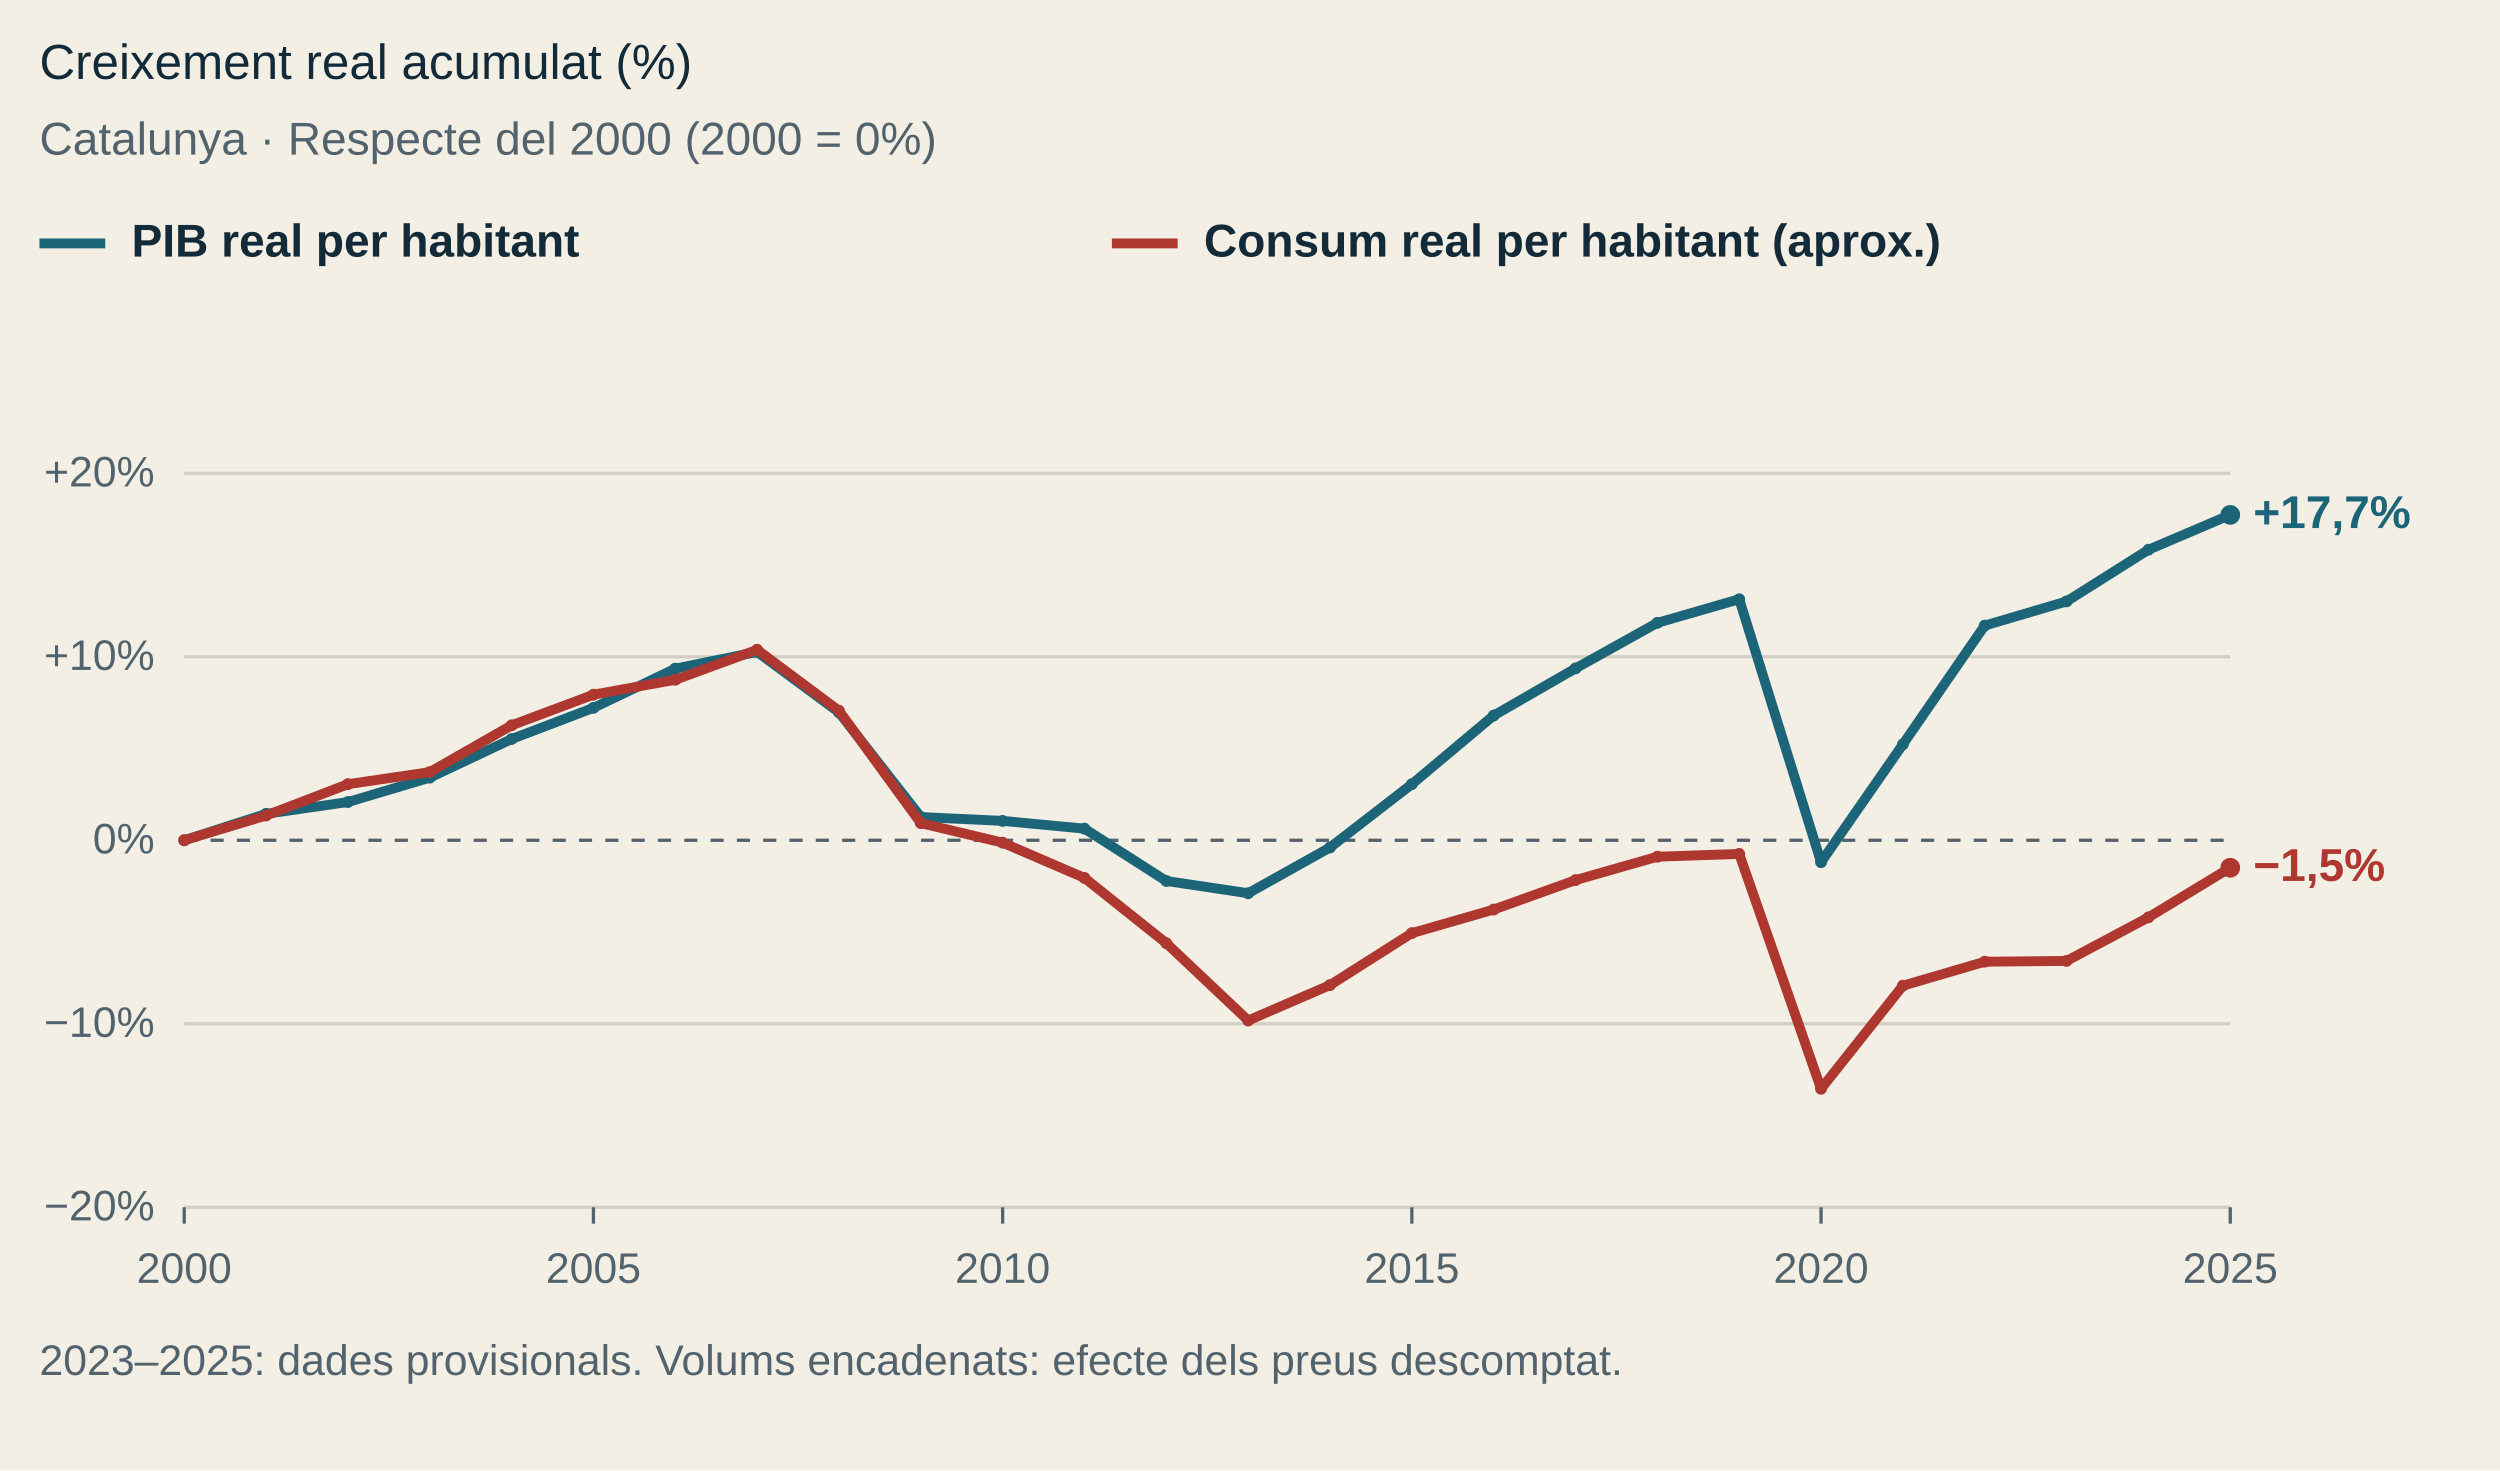
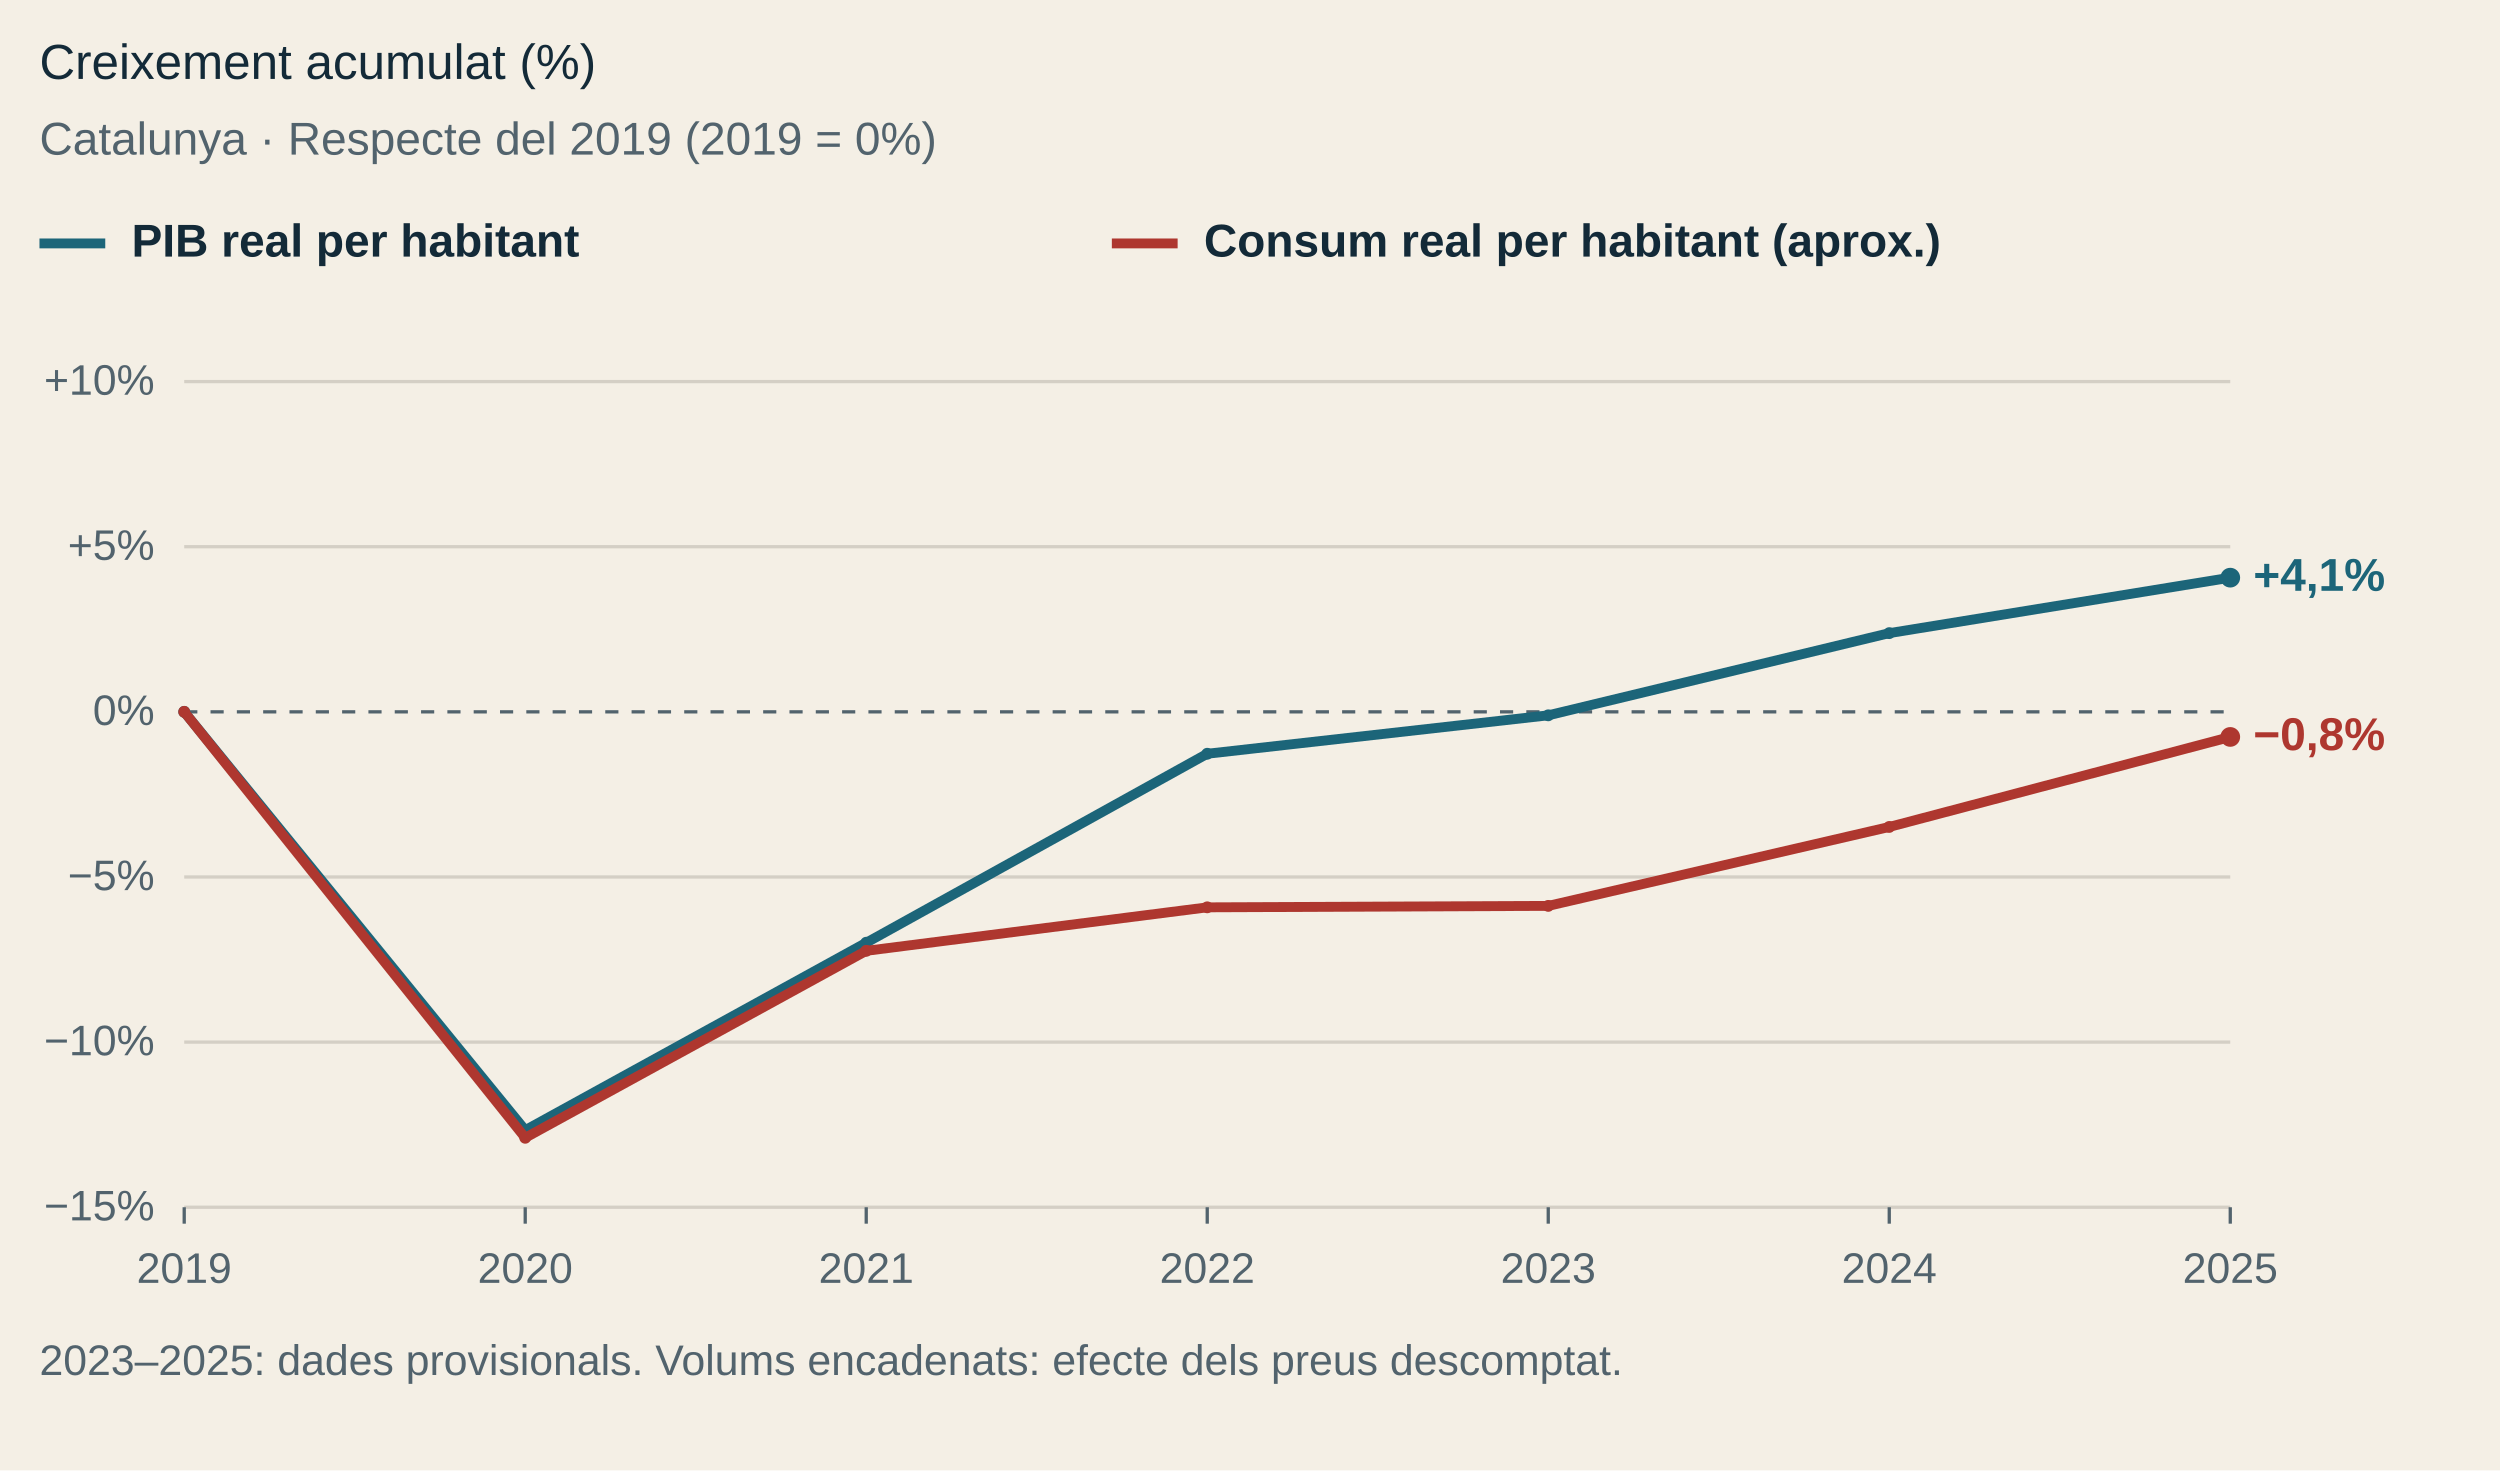
<svg xmlns="http://www.w3.org/2000/svg" width="760" height="447" viewBox="0 0 760 447" role="img" aria-labelledby="chart-title chart-description">
  <rect x="0" y="0" width="760" height="447" fill="#f4efe5" rx="0" />
-   <text x="12" y="24" fill="#132a38" text-anchor="start" font-family="Arial, sans-serif" font-size="15" font-weight="400">Creixement real acumulat (%)</text>
-   <text x="12" y="47" fill="#52636d" text-anchor="start" font-family="Arial, sans-serif" font-size="14" font-weight="400">Catalunya · Respecte del 2000 (2000 = 0%)</text>
+   <text x="12" y="24" fill="#132a38" text-anchor="start" font-family="Arial, sans-serif" font-size="15" font-weight="400">Creixement acumulat (%)</text>
+   <text x="12" y="47" fill="#52636d" text-anchor="start" font-family="Arial, sans-serif" font-size="14" font-weight="400">Catalunya · Respecte del 2019 (2019 = 0%)</text>
  <line x1="12" y1="74" x2="32" y2="74" stroke="#1c6579" stroke-width="3" />
  <text x="40" y="78" fill="#132a38" text-anchor="start" font-family="Arial, sans-serif" font-size="14" font-weight="600">PIB real per habitant</text>
  <line x1="338" y1="74" x2="358" y2="74" stroke="#ae372f" stroke-width="3" />
  <text x="366" y="78" fill="#132a38" text-anchor="start" font-family="Arial, sans-serif" font-size="14" font-weight="600">Consum real per habitant (aprox.)</text>
  <line x1="56" y1="367" x2="678" y2="367" stroke="#d4cfc5" stroke-width="1" />
-   <text x="47" y="371" fill="#52636d" text-anchor="end" font-family="Arial, sans-serif" font-size="13" font-weight="400">−20%</text>
-   <line x1="56" y1="311.222" x2="678" y2="311.222" stroke="#d4cfc5" stroke-width="1" />
-   <text x="47" y="315.222" fill="#52636d" text-anchor="end" font-family="Arial, sans-serif" font-size="13" font-weight="400">−10%</text>
-   <line x1="56" y1="255.444" x2="678" y2="255.444" stroke="#52636d" stroke-width="1" stroke-dasharray="4 4" />
-   <text x="47" y="259.444" fill="#52636d" text-anchor="end" font-family="Arial, sans-serif" font-size="13" font-weight="400">0%</text>
-   <line x1="56" y1="199.667" x2="678" y2="199.667" stroke="#d4cfc5" stroke-width="1" />
-   <text x="47" y="203.667" fill="#52636d" text-anchor="end" font-family="Arial, sans-serif" font-size="13" font-weight="400">+10%</text>
-   <line x1="56" y1="143.889" x2="678" y2="143.889" stroke="#d4cfc5" stroke-width="1" />
-   <text x="47" y="147.889" fill="#52636d" text-anchor="end" font-family="Arial, sans-serif" font-size="13" font-weight="400">+20%</text>
+   <text x="47" y="371" fill="#52636d" text-anchor="end" font-family="Arial, sans-serif" font-size="13" font-weight="400">−15%</text>
+   <line x1="56" y1="316.8" x2="678" y2="316.8" stroke="#d4cfc5" stroke-width="1" />
+   <text x="47" y="320.8" fill="#52636d" text-anchor="end" font-family="Arial, sans-serif" font-size="13" font-weight="400">−10%</text>
+   <line x1="56" y1="266.6" x2="678" y2="266.6" stroke="#d4cfc5" stroke-width="1" />
+   <text x="47" y="270.6" fill="#52636d" text-anchor="end" font-family="Arial, sans-serif" font-size="13" font-weight="400">−5%</text>
+   <line x1="56" y1="216.4" x2="678" y2="216.4" stroke="#52636d" stroke-width="1" stroke-dasharray="4 4" />
+   <text x="47" y="220.4" fill="#52636d" text-anchor="end" font-family="Arial, sans-serif" font-size="13" font-weight="400">0%</text>
+   <line x1="56" y1="166.2" x2="678" y2="166.2" stroke="#d4cfc5" stroke-width="1" />
+   <text x="47" y="170.2" fill="#52636d" text-anchor="end" font-family="Arial, sans-serif" font-size="13" font-weight="400">+5%</text>
+   <line x1="56" y1="116" x2="678" y2="116" stroke="#d4cfc5" stroke-width="1" />
+   <text x="47" y="120" fill="#52636d" text-anchor="end" font-family="Arial, sans-serif" font-size="13" font-weight="400">+10%</text>
  <line x1="56" y1="367" x2="56" y2="372" stroke="#52636d" stroke-width="1" />
-   <text x="56" y="390" fill="#52636d" text-anchor="middle" font-family="Arial, sans-serif" font-size="13" font-weight="400">2000</text>
-   <line x1="180.4" y1="367" x2="180.4" y2="372" stroke="#52636d" stroke-width="1" />
-   <text x="180.4" y="390" fill="#52636d" text-anchor="middle" font-family="Arial, sans-serif" font-size="13" font-weight="400">2005</text>
-   <line x1="304.8" y1="367" x2="304.8" y2="372" stroke="#52636d" stroke-width="1" />
-   <text x="304.8" y="390" fill="#52636d" text-anchor="middle" font-family="Arial, sans-serif" font-size="13" font-weight="400">2010</text>
-   <line x1="429.2" y1="367" x2="429.2" y2="372" stroke="#52636d" stroke-width="1" />
-   <text x="429.2" y="390" fill="#52636d" text-anchor="middle" font-family="Arial, sans-serif" font-size="13" font-weight="400">2015</text>
-   <line x1="553.6" y1="367" x2="553.6" y2="372" stroke="#52636d" stroke-width="1" />
-   <text x="553.6" y="390" fill="#52636d" text-anchor="middle" font-family="Arial, sans-serif" font-size="13" font-weight="400">2020</text>
+   <text x="56" y="390" fill="#52636d" text-anchor="middle" font-family="Arial, sans-serif" font-size="13" font-weight="400">2019</text>
+   <line x1="159.667" y1="367" x2="159.667" y2="372" stroke="#52636d" stroke-width="1" />
+   <text x="159.667" y="390" fill="#52636d" text-anchor="middle" font-family="Arial, sans-serif" font-size="13" font-weight="400">2020</text>
+   <line x1="263.333" y1="367" x2="263.333" y2="372" stroke="#52636d" stroke-width="1" />
+   <text x="263.333" y="390" fill="#52636d" text-anchor="middle" font-family="Arial, sans-serif" font-size="13" font-weight="400">2021</text>
+   <line x1="367" y1="367" x2="367" y2="372" stroke="#52636d" stroke-width="1" />
+   <text x="367" y="390" fill="#52636d" text-anchor="middle" font-family="Arial, sans-serif" font-size="13" font-weight="400">2022</text>
+   <line x1="470.667" y1="367" x2="470.667" y2="372" stroke="#52636d" stroke-width="1" />
+   <text x="470.667" y="390" fill="#52636d" text-anchor="middle" font-family="Arial, sans-serif" font-size="13" font-weight="400">2023</text>
+   <line x1="574.333" y1="367" x2="574.333" y2="372" stroke="#52636d" stroke-width="1" />
+   <text x="574.333" y="390" fill="#52636d" text-anchor="middle" font-family="Arial, sans-serif" font-size="13" font-weight="400">2024</text>
  <line x1="678" y1="367" x2="678" y2="372" stroke="#52636d" stroke-width="1" />
  <text x="678" y="390" fill="#52636d" text-anchor="middle" font-family="Arial, sans-serif" font-size="13" font-weight="400">2025</text>
-   <path d="M56.00,255.44 L80.88,247.41 L105.76,243.82 L130.64,236.41 L155.52,224.67 L180.40,215.19 L205.28,203.26 L230.16,198.18 L255.04,216.56 L279.92,248.38 L304.80,249.55 L329.68,251.91 L354.56,267.82 L379.44,271.55 L404.32,257.64 L429.20,238.39 L454.08,217.52 L478.96,203.19 L503.84,189.34 L528.72,182.16 L553.60,262.10 L578.48,226.28 L603.36,190.17 L628.24,182.83 L653.12,167.12 L678.00,156.52" fill="none" stroke="#1c6579" stroke-width="3" stroke-linecap="round" stroke-linejoin="round" />
-   <circle cx="56" cy="255.444" r="1.8" fill="#1c6579" />
-   <circle cx="80.88" cy="247.413" r="1.8" fill="#1c6579" />
-   <circle cx="105.76" cy="243.818" r="1.8" fill="#1c6579" />
-   <circle cx="130.64" cy="236.413" r="1.8" fill="#1c6579" />
-   <circle cx="155.52" cy="224.671" r="1.8" fill="#1c6579" />
-   <circle cx="180.4" cy="215.191" r="1.8" fill="#1c6579" />
-   <circle cx="205.28" cy="203.26" r="1.8" fill="#1c6579" />
-   <circle cx="230.16" cy="198.182" r="1.8" fill="#1c6579" />
-   <circle cx="255.04" cy="216.557" r="1.8" fill="#1c6579" />
-   <circle cx="279.92" cy="248.376" r="1.8" fill="#1c6579" />
-   <circle cx="304.8" cy="249.549" r="1.8" fill="#1c6579" />
-   <circle cx="329.68" cy="251.906" r="1.8" fill="#1c6579" />
-   <circle cx="354.56" cy="267.818" r="1.8" fill="#1c6579" />
-   <circle cx="379.44" cy="271.553" r="1.8" fill="#1c6579" />
-   <circle cx="404.32" cy="257.641" r="1.8" fill="#1c6579" />
-   <circle cx="429.2" cy="238.394" r="1.8" fill="#1c6579" />
-   <circle cx="454.08" cy="217.522" r="1.8" fill="#1c6579" />
-   <circle cx="478.96" cy="203.194" r="1.8" fill="#1c6579" />
-   <circle cx="503.84" cy="189.34" r="1.8" fill="#1c6579" />
-   <circle cx="528.72" cy="182.162" r="1.8" fill="#1c6579" />
-   <circle cx="553.6" cy="262.099" r="1.8" fill="#1c6579" />
-   <circle cx="578.48" cy="226.281" r="1.8" fill="#1c6579" />
-   <circle cx="603.36" cy="190.171" r="1.8" fill="#1c6579" />
-   <circle cx="628.24" cy="182.828" r="1.8" fill="#1c6579" />
-   <circle cx="653.12" cy="167.123" r="1.8" fill="#1c6579" />
-   <circle cx="678" cy="156.524" r="1.8" fill="#1c6579" />
-   <circle cx="678" cy="156.524" r="3" fill="#1c6579" />
-   <text x="685" y="160.524" fill="#1c6579" text-anchor="start" font-family="Arial, sans-serif" font-size="14" font-weight="700">+17,7%</text>
-   <path d="M56.00,255.44 L80.88,247.92 L105.76,238.39 L130.64,234.72 L155.52,220.50 L180.40,211.18 L205.28,206.65 L230.16,197.52 L255.04,216.05 L279.92,250.24 L304.80,256.17 L329.68,266.89 L354.56,286.73 L379.44,310.23 L404.32,299.47 L429.20,283.67 L454.08,276.51 L478.96,267.55 L503.84,260.44 L528.72,259.59 L553.60,330.99 L578.48,299.65 L603.36,292.36 L628.24,292.12 L653.12,278.88 L678.00,263.79" fill="none" stroke="#ae372f" stroke-width="3" stroke-linecap="round" stroke-linejoin="round" />
-   <circle cx="56" cy="255.444" r="1.8" fill="#ae372f" />
-   <circle cx="80.88" cy="247.919" r="1.8" fill="#ae372f" />
-   <circle cx="105.76" cy="238.387" r="1.8" fill="#ae372f" />
-   <circle cx="130.64" cy="234.723" r="1.8" fill="#ae372f" />
-   <circle cx="155.52" cy="220.497" r="1.8" fill="#ae372f" />
-   <circle cx="180.4" cy="211.183" r="1.8" fill="#ae372f" />
-   <circle cx="205.28" cy="206.653" r="1.8" fill="#ae372f" />
-   <circle cx="230.16" cy="197.517" r="1.8" fill="#ae372f" />
-   <circle cx="255.04" cy="216.049" r="1.8" fill="#ae372f" />
-   <circle cx="279.92" cy="250.24" r="1.8" fill="#ae372f" />
-   <circle cx="304.8" cy="256.175" r="1.8" fill="#ae372f" />
-   <circle cx="329.68" cy="266.891" r="1.8" fill="#ae372f" />
-   <circle cx="354.56" cy="286.728" r="1.8" fill="#ae372f" />
-   <circle cx="379.44" cy="310.233" r="1.8" fill="#ae372f" />
-   <circle cx="404.32" cy="299.467" r="1.8" fill="#ae372f" />
-   <circle cx="429.2" cy="283.669" r="1.8" fill="#ae372f" />
-   <circle cx="454.08" cy="276.507" r="1.8" fill="#ae372f" />
-   <circle cx="478.96" cy="267.552" r="1.8" fill="#ae372f" />
-   <circle cx="503.84" cy="260.44" r="1.8" fill="#ae372f" />
-   <circle cx="528.72" cy="259.587" r="1.8" fill="#ae372f" />
-   <circle cx="553.6" cy="330.989" r="1.8" fill="#ae372f" />
-   <circle cx="578.48" cy="299.649" r="1.8" fill="#ae372f" />
-   <circle cx="603.36" cy="292.356" r="1.8" fill="#ae372f" />
-   <circle cx="628.24" cy="292.115" r="1.8" fill="#ae372f" />
-   <circle cx="653.12" cy="278.882" r="1.8" fill="#ae372f" />
-   <circle cx="678" cy="263.793" r="1.8" fill="#ae372f" />
-   <circle cx="678" cy="263.793" r="3" fill="#ae372f" />
-   <text x="685" y="267.793" fill="#ae372f" text-anchor="start" font-family="Arial, sans-serif" font-size="14" font-weight="700">−1,5%</text>
+   <path d="M56.00,216.40 L159.67,343.58 L263.33,286.59 L367.00,229.14 L470.67,217.46 L574.33,192.47 L678.00,175.61" fill="none" stroke="#1c6579" stroke-width="3" stroke-linecap="round" stroke-linejoin="round" />
+   <circle cx="56" cy="216.4" r="1.8" fill="#1c6579" />
+   <circle cx="159.667" cy="343.577" r="1.8" fill="#1c6579" />
+   <circle cx="263.333" cy="286.592" r="1.8" fill="#1c6579" />
+   <circle cx="367" cy="229.142" r="1.8" fill="#1c6579" />
+   <circle cx="470.667" cy="217.46" r="1.8" fill="#1c6579" />
+   <circle cx="574.333" cy="192.473" r="1.8" fill="#1c6579" />
+   <circle cx="678" cy="175.61" r="1.8" fill="#1c6579" />
+   <circle cx="678" cy="175.61" r="3" fill="#1c6579" />
+   <path d="M56.00,216.40 L159.67,345.89 L263.33,289.05 L367.00,275.83 L470.67,275.39 L574.33,251.39 L678.00,224.03" fill="none" stroke="#ae372f" stroke-width="3" stroke-linecap="round" stroke-linejoin="round" />
+   <circle cx="56" cy="216.4" r="1.8" fill="#ae372f" />
+   <circle cx="159.667" cy="345.886" r="1.8" fill="#ae372f" />
+   <circle cx="263.333" cy="289.052" r="1.8" fill="#ae372f" />
+   <circle cx="367" cy="275.827" r="1.8" fill="#ae372f" />
+   <circle cx="470.667" cy="275.39" r="1.8" fill="#ae372f" />
+   <circle cx="574.333" cy="251.391" r="1.8" fill="#ae372f" />
+   <circle cx="678" cy="224.029" r="1.8" fill="#ae372f" />
+   <circle cx="678" cy="224.029" r="3" fill="#ae372f" />
+   <text x="685" y="179.61" fill="#1c6579" text-anchor="start" font-family="Arial, sans-serif" font-size="14" font-weight="700">+4,1%</text>
+   <text x="685" y="228.029" fill="#ae372f" text-anchor="start" font-family="Arial, sans-serif" font-size="14" font-weight="700">−0,8%</text>
  <text x="12" y="418" fill="#52636d" text-anchor="start" font-family="Arial, sans-serif" font-size="13" font-weight="400">2023–2025: dades provisionals. Volums encadenats: efecte dels preus descomptat.</text>
</svg>
